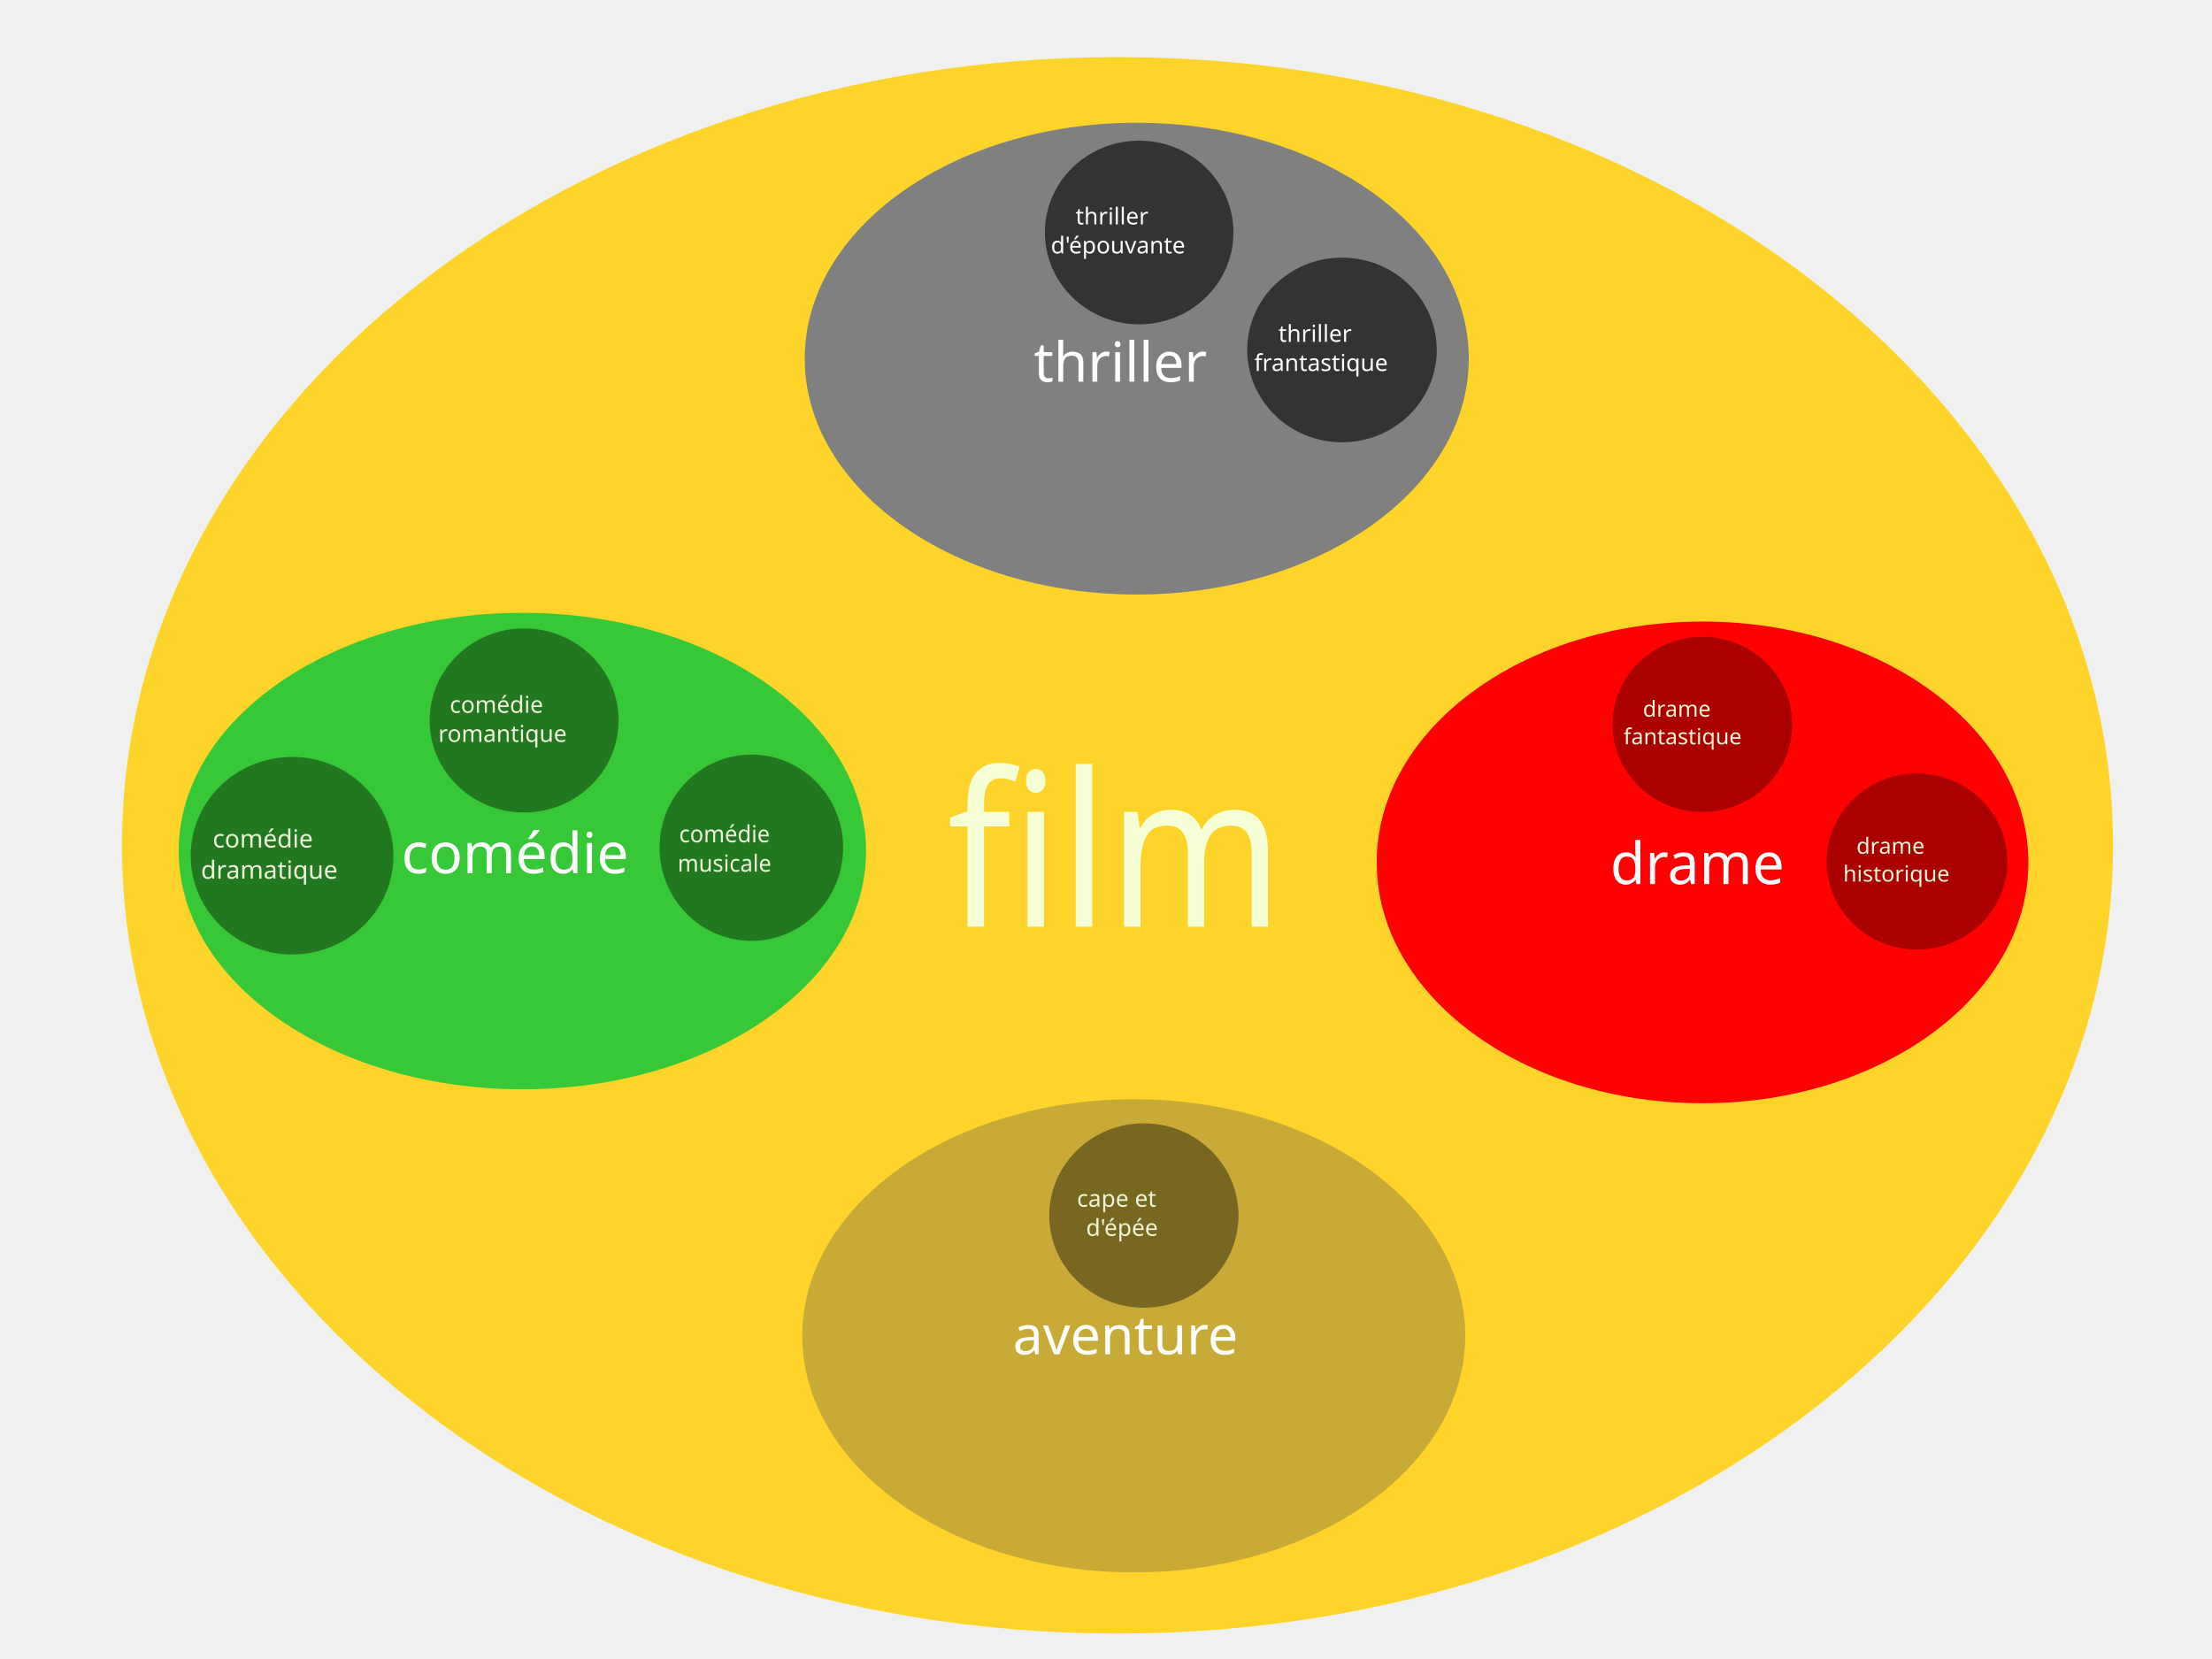
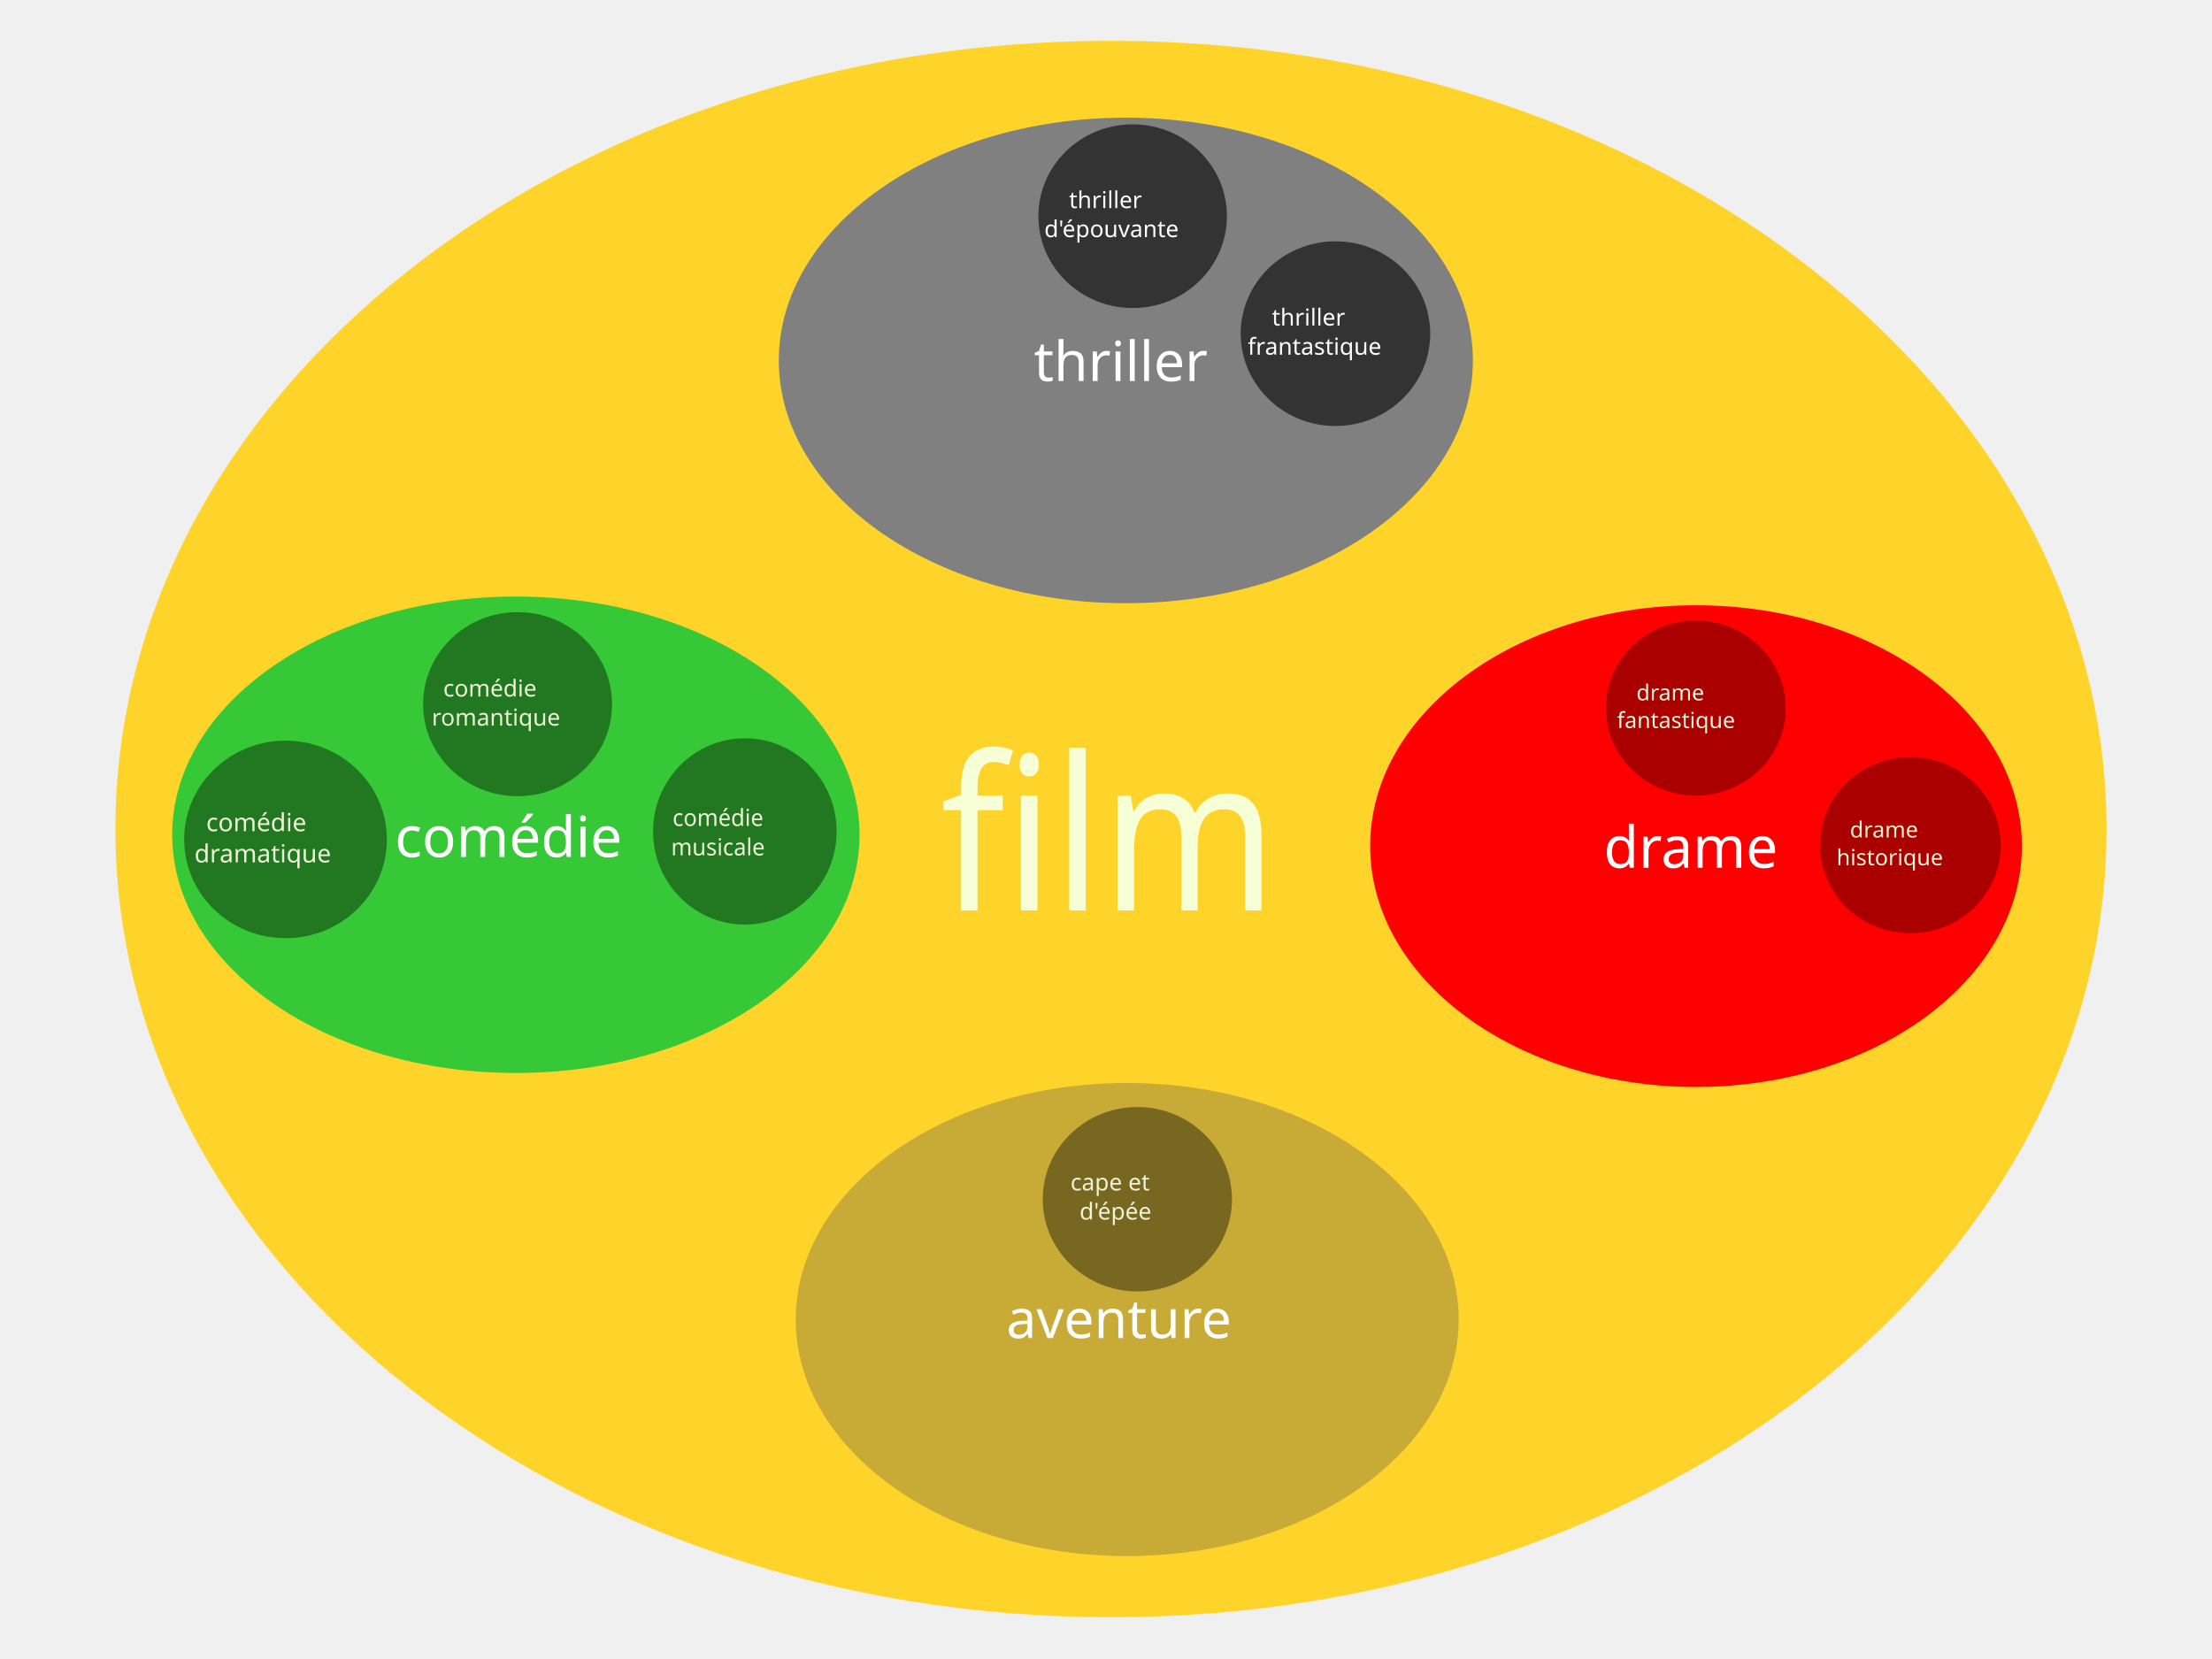
<svg xmlns="http://www.w3.org/2000/svg" width="800px" height="600px" id="svg2985" version="1.1">
  <defs id="defs2987" />
  <g id="layer1">
-     <g id="g3204">
+     <g id="g3204" transform="translate(-2.357023,-5.892557)">
      <ellipse transform="matrix(2.092334,0,0,1.399103,-491.1832,-42.30398)" ry="203.75" rx="172.083" cy="248.75" cx="427.917" id="path3009" style="fill:#ffd42a" d="M 600,248.75 C 600,361.278 522.956,452.5 427.917,452.5 332.878,452.5 255.833,361.278 255.833,248.75 255.833,136.222 332.878,45 427.917,45 522.956,45 600,136.222 600,248.75 z" />
      <g id="g3199">
        <g id="g3195">
          <text transform="scale(0.9349718,1.069551)" id="text3011" y="313.346" x="366.376" style="font-size:72.401px;font-style:normal;font-weight:normal;line-height:125%;letter-spacing:0px;word-spacing:0px;fill:#f6ffd5;fill-opacity:1;stroke:none;font-family:Sans" xml:space="preserve">
            <tspan y="313.346" x="366.376" id="tspan3013">film</tspan>
          </text>
        </g>
      </g>
    </g>
    <text xml:space="preserve" style="font-size:52.665px;font-style:normal;font-weight:normal;line-height:0%;letter-spacing:0px;word-spacing:0px;fill:#ffffff;fill-opacity:1;stroke:none;font-family:Sans" x="346.509" y="973.617" id="text3025" transform="scale(1.17265,0.8527694)">
      <tspan id="tspan3027" x="346.509" y="973.617" />
    </text>
    <text xml:space="preserve" style="font-size:32px;font-style:normal;font-weight:normal;line-height:125%;letter-spacing:0px;word-spacing:0px;fill:#000000;fill-opacity:1;stroke:none;font-family:Sans" x="613.415" y="380.208" id="text3137">
      <tspan id="tspan3139" x="613.415" y="380.208" />
    </text>
    <flowRoot xml:space="preserve" id="flowRoot3202" style="fill:black;stroke:none;stroke-opacity:1;stroke-width:1px;stroke-linejoin:miter;stroke-linecap:butt;fill-opacity:1;font-family:Sans;font-style:normal;font-weight:normal;font-size:4px;line-height:125%;letter-spacing:0px;word-spacing:0px">
      <flowRegion id="flowRegion3204">
        <rect id="rect3206" width="58.336" height="35.65" x="483.484" y="353.397" />
      </flowRegion>
      <flowPara id="flowPara3208" />
    </flowRoot>
    <flowRoot xml:space="preserve" id="flowRoot3381" style="fill:black;stroke:none;stroke-opacity:1;stroke-width:1px;stroke-linejoin:miter;stroke-linecap:butt;fill-opacity:1;font-family:Sans;font-style:normal;font-weight:normal;font-size:4px;line-height:125%;letter-spacing:0px;word-spacing:0px">
      <flowRegion id="flowRegion3383">
        <rect id="rect3385" width="52.444" height="55.39" x="521.491" y="169.549" />
      </flowRegion>
      <flowPara id="flowPara3387" />
    </flowRoot>
    <text xml:space="preserve" style="font-size:22px;font-style:normal;font-weight:normal;line-height:125%;letter-spacing:0px;word-spacing:0px;fill:#000000;fill-opacity:1;stroke:none;font-family:Sans" x="420.833" y="810.833" id="text3215">
      <tspan id="tspan3217" x="420.833" y="810.833" />
    </text>
    <flowRoot xml:space="preserve" id="flowRoot3245" style="fill:black;stroke:none;stroke-opacity:1;stroke-width:1px;stroke-linejoin:miter;stroke-linecap:butt;fill-opacity:1;font-family:Sans;font-style:normal;font-weight:normal;font-size:24px;line-height:125%;letter-spacing:0px;word-spacing:0px">
      <flowRegion id="flowRegion3247">
        <rect id="rect3249" width="27.106" height="111.959" x="1282.22" y="-49.36" />
      </flowRegion>
      <flowPara id="flowPara3251" />
    </flowRoot>
-     <g id="g3260" transform="matrix(0.8653757,0,0,0.8653757,-446.4262,222.0878)">
+     <g id="g3260" transform="matrix(0.8653757,0,0,0.8653757,-448.7833,216.1952)">
      <ellipse transform="matrix(1.77628,0,0,1.77628,461.6293,-91.05656)" ry="56.667" rx="76.667" cy="109.69" cx="431.12" id="path3023-8-0-2" style="fill:#ff0000" d="m 507.787,109.69 c 0,31.296 -34.325,56.667 -76.667,56.667 -42.342,0 -76.667,-25.371 -76.667,-56.667 0,-31.296 34.325,-56.667 76.667,-56.667 42.342,0 76.667,25.371 76.667,56.667 z" />
      <text transform="scale(0.9883942,1.011742)" id="text3141-4-9" y="111.527" x="1202.808" style="font-size:24px;font-style:normal;font-weight:normal;line-height:125%;letter-spacing:0px;word-spacing:0px;fill:#ffffff;fill-opacity:1;stroke:none;font-family:Sans" xml:space="preserve">
        <tspan y="111.527" x="1202.808" id="tspan3143-2-0">drame</tspan>
      </text>
    </g>
-     <g id="g3226" transform="matrix(0.9333194,0,0,0.9333194,-683.8456,-258.9868)">
-       <g transform="matrix(4.678588,0,0,3.323827,-681.0283,-763.2616)" id="g3045">
-         <path style="fill:#808080" id="path3023" d="m 410.417,426.042 c 0,14.613 -12.126,26.458 -27.083,26.458 -14.958,0 -27.083,-11.846 -27.083,-26.458 0,-14.613 12.126,-26.458 27.083,-26.458 14.958,0 27.083,11.846 27.083,26.458 z" transform="matrix(1.015385,0,0,1.03937,7.090716,-87.88645)" />
-       </g>
-       <text id="text3222" y="425.407" x="1133.3" style="font-size:21.359px;font-style:normal;font-weight:normal;line-height:125%;letter-spacing:0px;word-spacing:0px;fill:#ffffff;fill-opacity:1;stroke:none;font-family:Sans" xml:space="preserve">
-         <tspan y="425.407" x="1133.3" id="tspan3224">thriller</tspan>
-       </text>
-     </g>
-     <g id="g3240" transform="matrix(0.8106709,0,0,0.8106709,-588.9917,220.7763)">
+     <g id="g3240" transform="matrix(0.8106709,0,0,0.8106709,-591.3487,214.8838)">
      <path d="m 410.417,426.042 c 0,14.613 -12.126,26.458 -27.083,26.458 -14.958,0 -27.083,-11.846 -27.083,-26.458 0,-14.613 12.126,-26.458 27.083,-26.458 14.958,0 27.083,11.846 27.083,26.458 z" id="path3023-8-0" style="fill:#c8ab37" transform="matrix(5.460367,0,0,3.988729,-860.8061,-1375.758)" />
      <text id="text3235" y="331.862" x="1178.393" style="font-size:24px;font-style:normal;font-weight:normal;line-height:125%;letter-spacing:0px;word-spacing:0px;fill:#ffffff;fill-opacity:1;stroke:none;font-family:Sans" xml:space="preserve">
        <tspan y="331.862" x="1178.393" id="tspan3238">aventure</tspan>
      </text>
    </g>
-     <g id="g3265" transform="matrix(0.8517156,0,0,0.8517156,-859.1665,32.86535)">
+     <g id="g3265" transform="matrix(0.8517156,0,0,0.8517156,-861.5236,26.9728)">
      <path d="m 410.417,426.042 c 0,14.613 -12.126,26.458 -27.083,26.458 -14.958,0 -27.083,-11.846 -27.083,-26.458 0,-14.613 12.126,-26.458 27.083,-26.458 14.958,0 27.083,11.846 27.083,26.458 z" id="path3023-8" style="fill:#37c837" transform="matrix(5.388568,0,0,3.823255,-835.049,-1306.072)" />
      <text id="text3256" y="332.222" x="1179.194" style="font-size:24px;font-style:normal;font-weight:normal;line-height:125%;letter-spacing:0px;word-spacing:0px;fill:#ffffff;fill-opacity:1;stroke:none;font-family:Sans" xml:space="preserve">
        <tspan y="332.222" x="1179.194" id="tspan3258">comédie</tspan>
      </text>
    </g>
-     <g id="g3123" transform="matrix(1.005487,0,0,1.005487,-71.10132,226.4019)">
+     <g id="g3123" transform="matrix(1.005487,0,0,1.005487,-73.45834,220.5093)">
      <ellipse transform="translate(303.3333,-22.5)" ry="31.667" rx="32.5" cy="107.215" cx="456.903" id="path3031-70-2-2-2" style="fill:#aa0000;fill-opacity:1" d="m 489.403,107.215 c 0,17.489 -14.551,31.667 -32.5,31.667 -17.949,0 -32.5,-14.178 -32.5,-31.667 0,-17.489 14.551,-31.667 32.5,-31.667 17.949,0 32.5,14.178 32.5,31.667 z" />
      <text id="text3163-9-2-8" y="81.922" x="760.086" style="font-size:8px;font-style:normal;font-weight:normal;text-align:center;line-height:125%;letter-spacing:0px;word-spacing:0px;text-anchor:middle;fill:#eef4d7;fill-opacity:1;stroke:none;font-family:Sans" xml:space="preserve">
        <tspan id="tspan3297-8" y="81.922" x="760.086">drame</tspan>
        <tspan id="tspan3379" y="91.922" x="760.086">historique</tspan>
      </text>
    </g>
-     <g id="g3107" transform="matrix(1.154206,0,0,1.154205,-252.6475,-267.8183)">
+     <g id="g3107" transform="matrix(1.154206,0,0,1.154205,-255.0045,-273.7108)">
      <ellipse transform="matrix(1.732794,0,0,1.732794,158.1204,-395.104)" id="path3031-70-2-2-2-0" style="fill:#aa0000;fill-opacity:1" cx="342.917" cy="492.917" rx="16.25" ry="15.833" d="m 359.167,492.917 c 0,8.745 -7.275,15.833 -16.25,15.833 -8.975,0 -16.25,-7.089 -16.25,-15.833 0,-8.745 7.275,-15.833 16.25,-15.833 8.975,0 16.25,7.089 16.25,15.833 z" />
      <text id="text3163-9-2-8-4" y="456.599" x="752.429" style="font-size:6.931px;font-style:normal;font-weight:normal;text-align:center;line-height:125%;letter-spacing:0px;word-spacing:0px;text-anchor:middle;fill:#eef4d7;fill-opacity:1;stroke:none;font-family:Sans" xml:space="preserve">
        <tspan id="tspan3297-8-0" y="456.599" x="752.429">drame</tspan>
        <tspan id="tspan3379-9" y="465.263" x="752.429">fantastique</tspan>
      </text>
    </g>
-     <g id="g3158" transform="matrix(2.102564,0,0,2.102564,-1187.176,-899.4453)">
+     <g id="g3158" transform="matrix(2.102564,0,0,2.102564,-1189.533,-905.3379)">
      <path transform="translate(311.8683,58.79363)" d="m 359.167,492.917 c 0,8.745 -7.275,15.833 -16.25,15.833 -8.975,0 -16.25,-7.089 -16.25,-15.833 0,-8.745 7.275,-15.833 16.25,-15.833 8.975,0 16.25,7.089 16.25,15.833 z" id="path3031-70-4" style="fill:#217821;fill-opacity:1" />
      <text id="text3163-8" y="550.394" x="654.71" style="font-size:4px;font-style:normal;font-weight:normal;text-align:center;line-height:125%;letter-spacing:0px;word-spacing:0px;text-anchor:middle;fill:#eef4d7;fill-opacity:1;stroke:none;font-family:Sans" xml:space="preserve">
        <tspan y="550.394" x="654.71" id="tspan3165-0">comédie</tspan>
        <tspan id="tspan3167-4" y="555.394" x="654.71">romantique</tspan>
      </text>
    </g>
-     <g id="g3145" transform="matrix(2.042735,0,0,2.127322,-1152.534,-780.2077)">
+     <g id="g3145" transform="matrix(2.042735,0,0,2.127322,-1154.891,-786.1003)">
      <path transform="translate(354.3201,17.95842)" d="m 359.167,492.917 c 0,8.745 -7.275,15.833 -16.25,15.833 -8.975,0 -16.25,-7.089 -16.25,-15.833 0,-8.745 7.275,-15.833 16.25,-15.833 8.975,0 16.25,7.089 16.25,15.833 z" id="path3031-70-2" style="fill:#217821;fill-opacity:1" />
      <text id="text3163-9" y="509.946" x="697.162" style="font-size:4px;font-style:normal;font-weight:normal;text-align:center;line-height:125%;letter-spacing:0px;word-spacing:0px;text-anchor:middle;fill:#eef4d7;fill-opacity:1;stroke:none;font-family:Sans" xml:space="preserve">
        <tspan y="509.946" x="697.162" id="tspan3165-6">comédie</tspan>
        <tspan id="tspan3167-1" y="514.946" x="697.162">musicale</tspan>
        <tspan id="tspan3237" y="519.946" x="697.162" />
      </text>
    </g>
-     <g id="g3152" transform="matrix(2.255736,0,0,2.255736,-1587.857,-921.7469)">
+     <g id="g3152" transform="matrix(2.255736,0,0,2.255736,-1590.214,-927.6394)">
      <path transform="translate(407.827,52.90229)" d="m 359.167,492.917 c 0,8.745 -7.275,15.833 -16.25,15.833 -8.975,0 -16.25,-7.089 -16.25,-15.833 0,-8.745 7.275,-15.833 16.25,-15.833 8.975,0 16.25,7.089 16.25,15.833 z" id="path3031-70" style="fill:#217821;fill-opacity:1" />
      <text id="text3163" y="544.503" x="750.74" style="font-size:4px;font-style:normal;font-weight:normal;text-align:center;line-height:125%;letter-spacing:0px;word-spacing:0px;text-anchor:middle;fill:#eef4d7;fill-opacity:1;stroke:none;font-family:Sans" xml:space="preserve">
        <tspan y="544.503" x="750.74" id="tspan3165">comédie</tspan>
        <tspan id="tspan3167" y="549.503" x="750.74">dramatique</tspan>
      </text>
    </g>
-     <g id="g3134" transform="matrix(2.105988,0,0,2.105988,-1204.301,-452.7191)">
+     <g id="g3134" transform="matrix(2.105988,0,0,2.105988,-1206.658,-458.6116)">
      <path transform="translate(425.3673,-69.20695)" d="m 359.167,492.917 c 0,8.745 -7.275,15.833 -16.25,15.833 -8.975,0 -16.25,-7.089 -16.25,-15.833 0,-8.745 7.275,-15.833 16.25,-15.833 8.975,0 16.25,7.089 16.25,15.833 z" id="path3031-70-2-2" style="fill:#786721;fill-opacity:1" />
      <text id="text3163-9-2" y="422.198" x="768.174" style="font-size:4px;font-style:normal;font-weight:normal;text-align:center;line-height:125%;letter-spacing:0px;word-spacing:0px;text-anchor:middle;fill:#eef4d7;fill-opacity:1;stroke:none;font-family:Sans" xml:space="preserve">
        <tspan id="tspan3303" y="422.198" x="768.81">cape et </tspan>
        <tspan id="tspan3297" y="427.198" x="768.174">d'épée</tspan>
      </text>
    </g>
-     <g id="g3066" transform="matrix(2.097876,0,0,2.097876,-866.1584,-1114.974)">
+     <g id="g3921" transform="translate(-570.3995,-383.0162)">
+       <path transform="matrix(0.9681818,0,0,0.9551282,381.9662,216.0817)" d="m 744.819,311.265 c 0,50.768 -58.04,91.924 -129.636,91.924 -71.596,0 -129.636,-41.156 -129.636,-91.924 0,-50.768 58.04,-91.924 129.636,-91.924 71.596,0 129.636,41.156 129.636,91.924 z" id="path3907" style="fill:#808080;fill-opacity:1" />
+       <text id="text3909" y="520.835" x="944.328" style="font-size:20px;font-style:normal;font-weight:normal;line-height:125%;letter-spacing:0px;word-spacing:0px;fill:#ffffff;fill-opacity:1;stroke:none;font-family:Sans" xml:space="preserve">
+         <tspan y="520.835" x="944.328" id="tspan3911">thriller</tspan>
+       </text>
+     </g>
+     <g id="g3066" transform="matrix(2.097876,0,0,2.097876,-868.5154,-1120.867)">
      <path d="m 359.167,492.917 c 0,8.745 -7.275,15.833 -16.25,15.833 -8.975,0 -16.25,-7.089 -16.25,-15.833 0,-8.745 7.275,-15.833 16.25,-15.833 8.975,0 16.25,7.089 16.25,15.833 z" id="path3031-7-5" style="fill:#333333" transform="translate(266.3453,78.63937)" />
      <text id="text3107" y="570.16" x="609.258" style="font-size:4px;font-style:normal;font-weight:normal;text-align:center;line-height:125%;letter-spacing:0px;word-spacing:0px;text-anchor:middle;fill:#ffffff;fill-opacity:1;stroke:none;font-family:Sans" xml:space="preserve">
        <tspan y="570.16" x="609.258" id="tspan3109">thriller</tspan>
        <tspan id="tspan3111" y="575.16" x="609.258">d'épouvante</tspan>
      </text>
    </g>
-     <g id="g3076" transform="matrix(2.108974,0,0,2.108974,-969.9699,-997.919)">
+     <g id="g3076" transform="matrix(2.108974,0,0,2.108974,-972.327,-1003.812)">
      <path transform="translate(347.141,40.27246)" d="m 359.167,492.917 c 0,8.745 -7.275,15.833 -16.25,15.833 -8.975,0 -16.25,-7.089 -16.25,-15.833 0,-8.745 7.275,-15.833 16.25,-15.833 8.975,0 16.25,7.089 16.25,15.833 z" id="path3031" style="fill:#333333" />
      <text id="text3033" y="531.793" x="690.118" style="font-size:4px;font-style:normal;font-weight:normal;text-align:center;line-height:125%;letter-spacing:0px;word-spacing:0px;text-anchor:middle;fill:#ffffff;fill-opacity:1;stroke:none;font-family:Sans" xml:space="preserve">
        <tspan y="531.793" x="690.118" id="tspan3035">thriller</tspan>
        <tspan id="tspan3037" y="536.793" x="690.118">frantastique</tspan>
      </text>
    </g>
  </g>
</svg>
